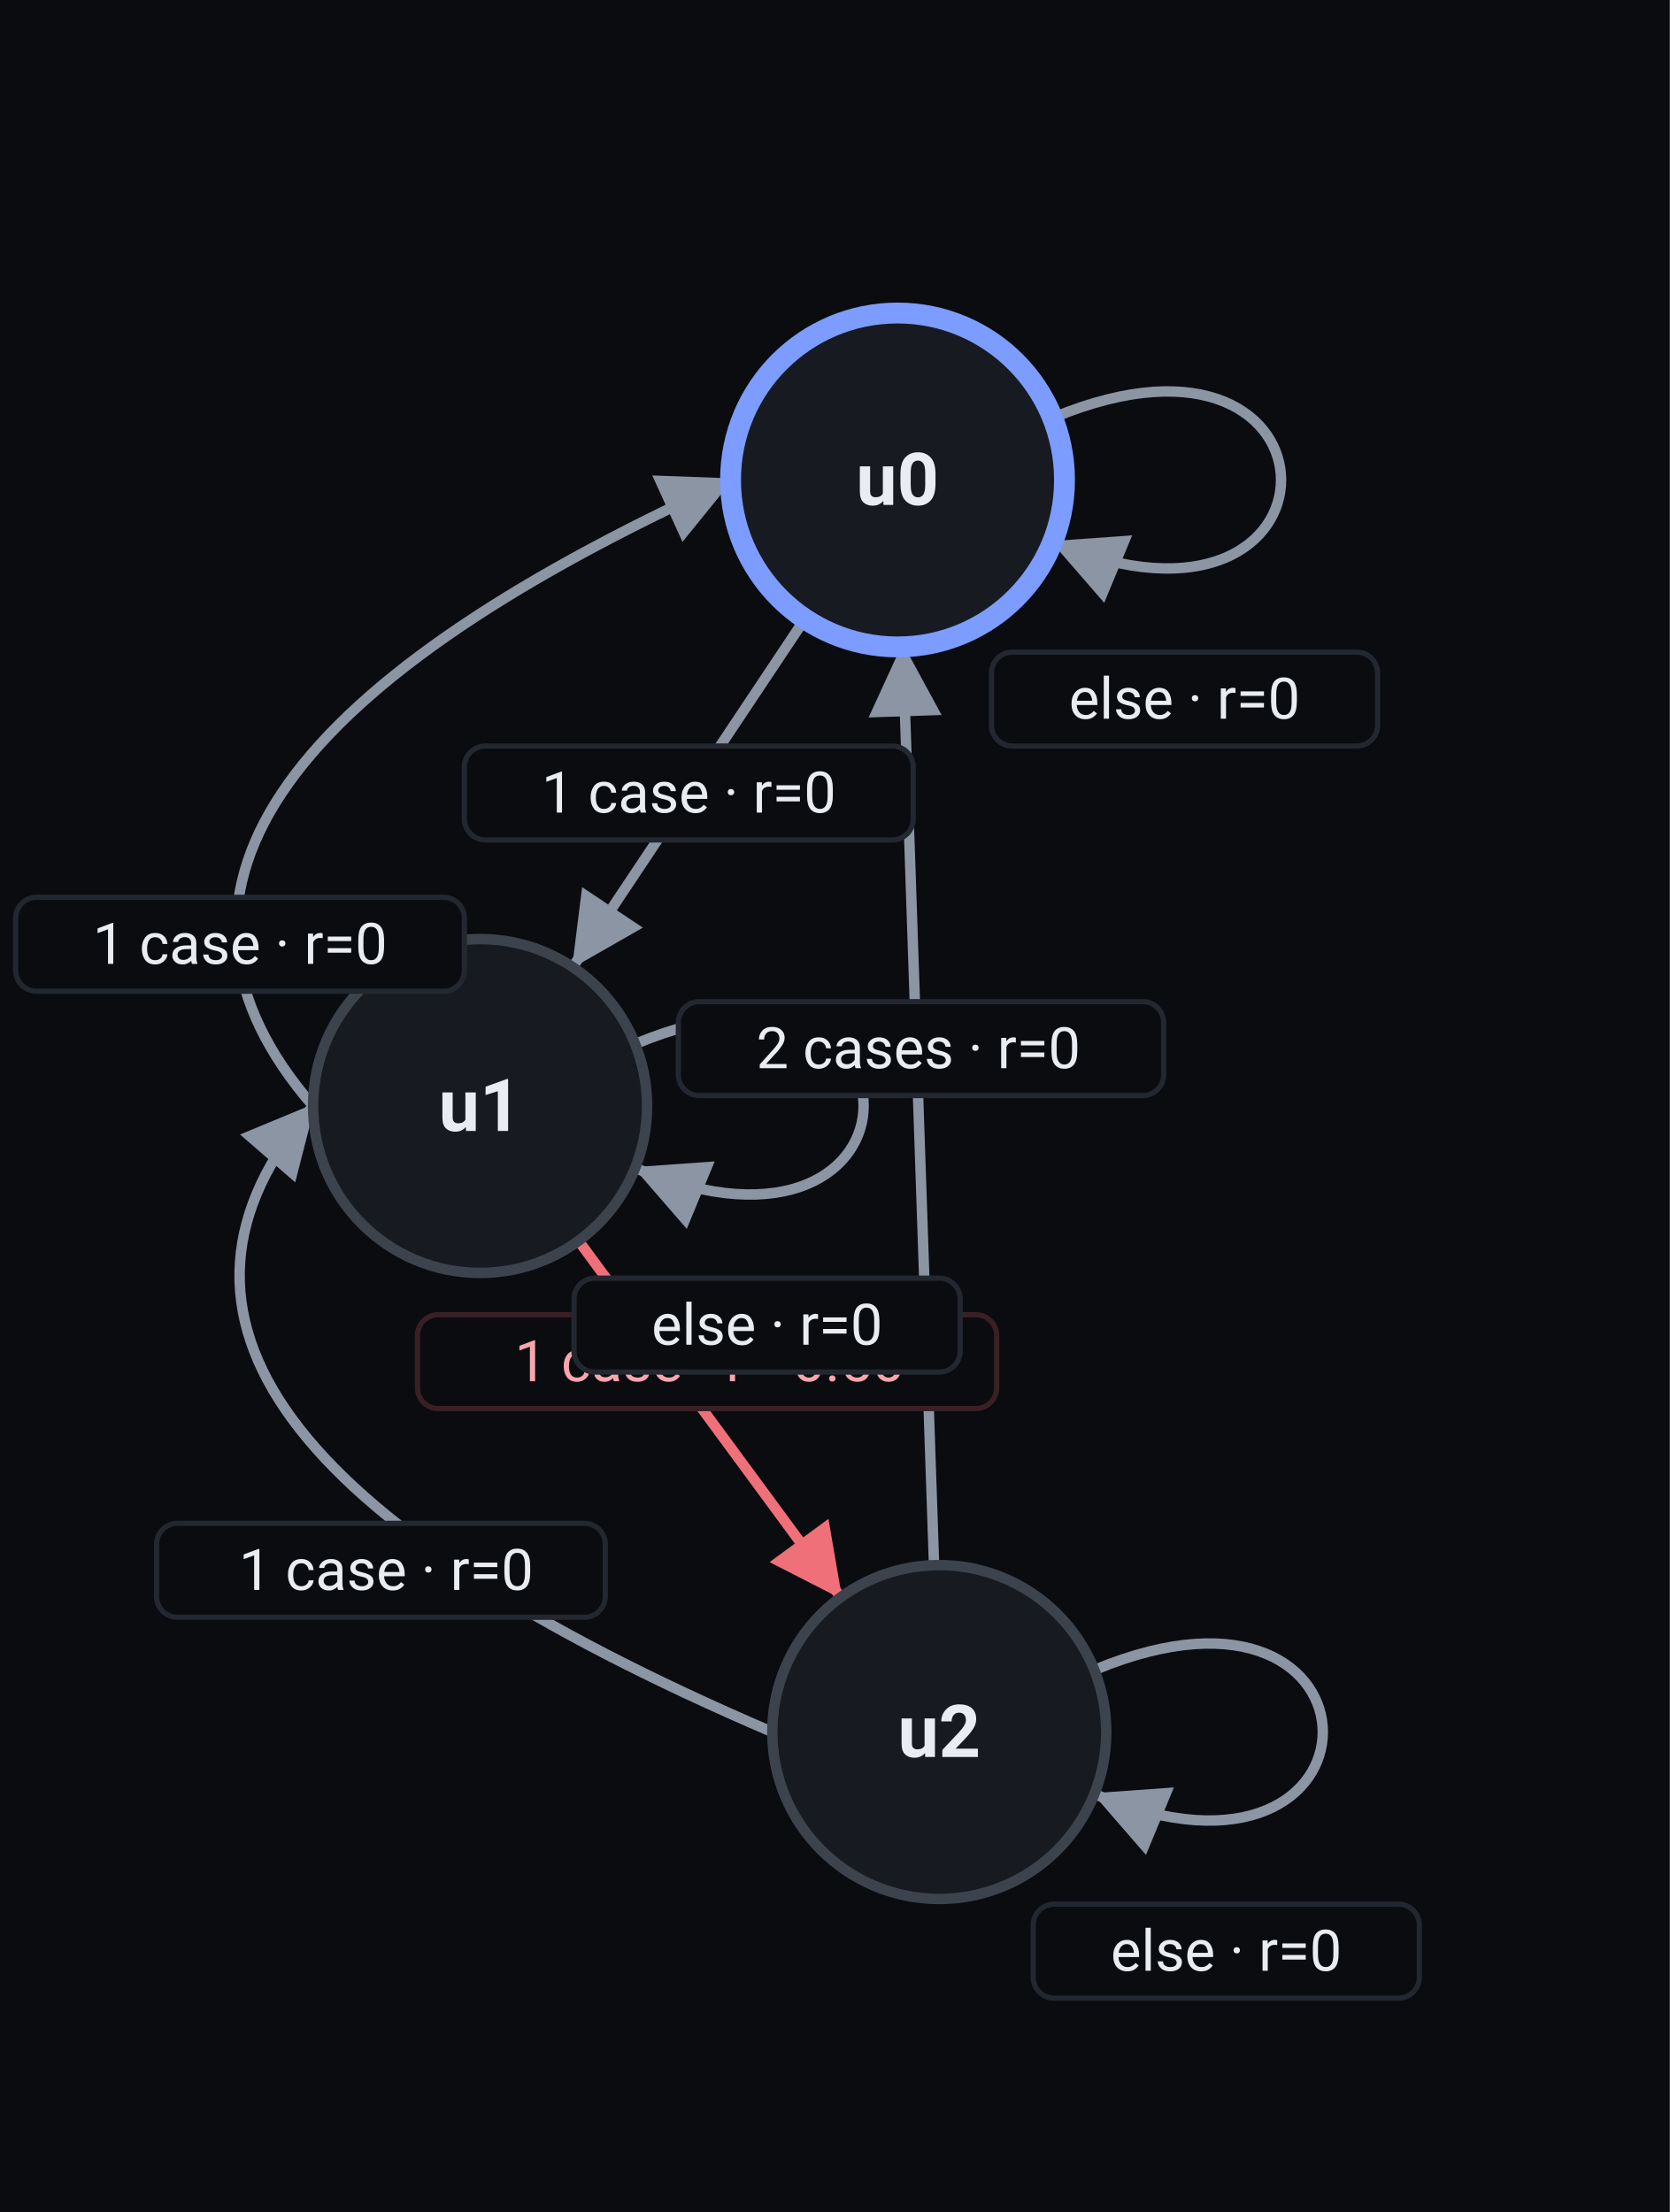
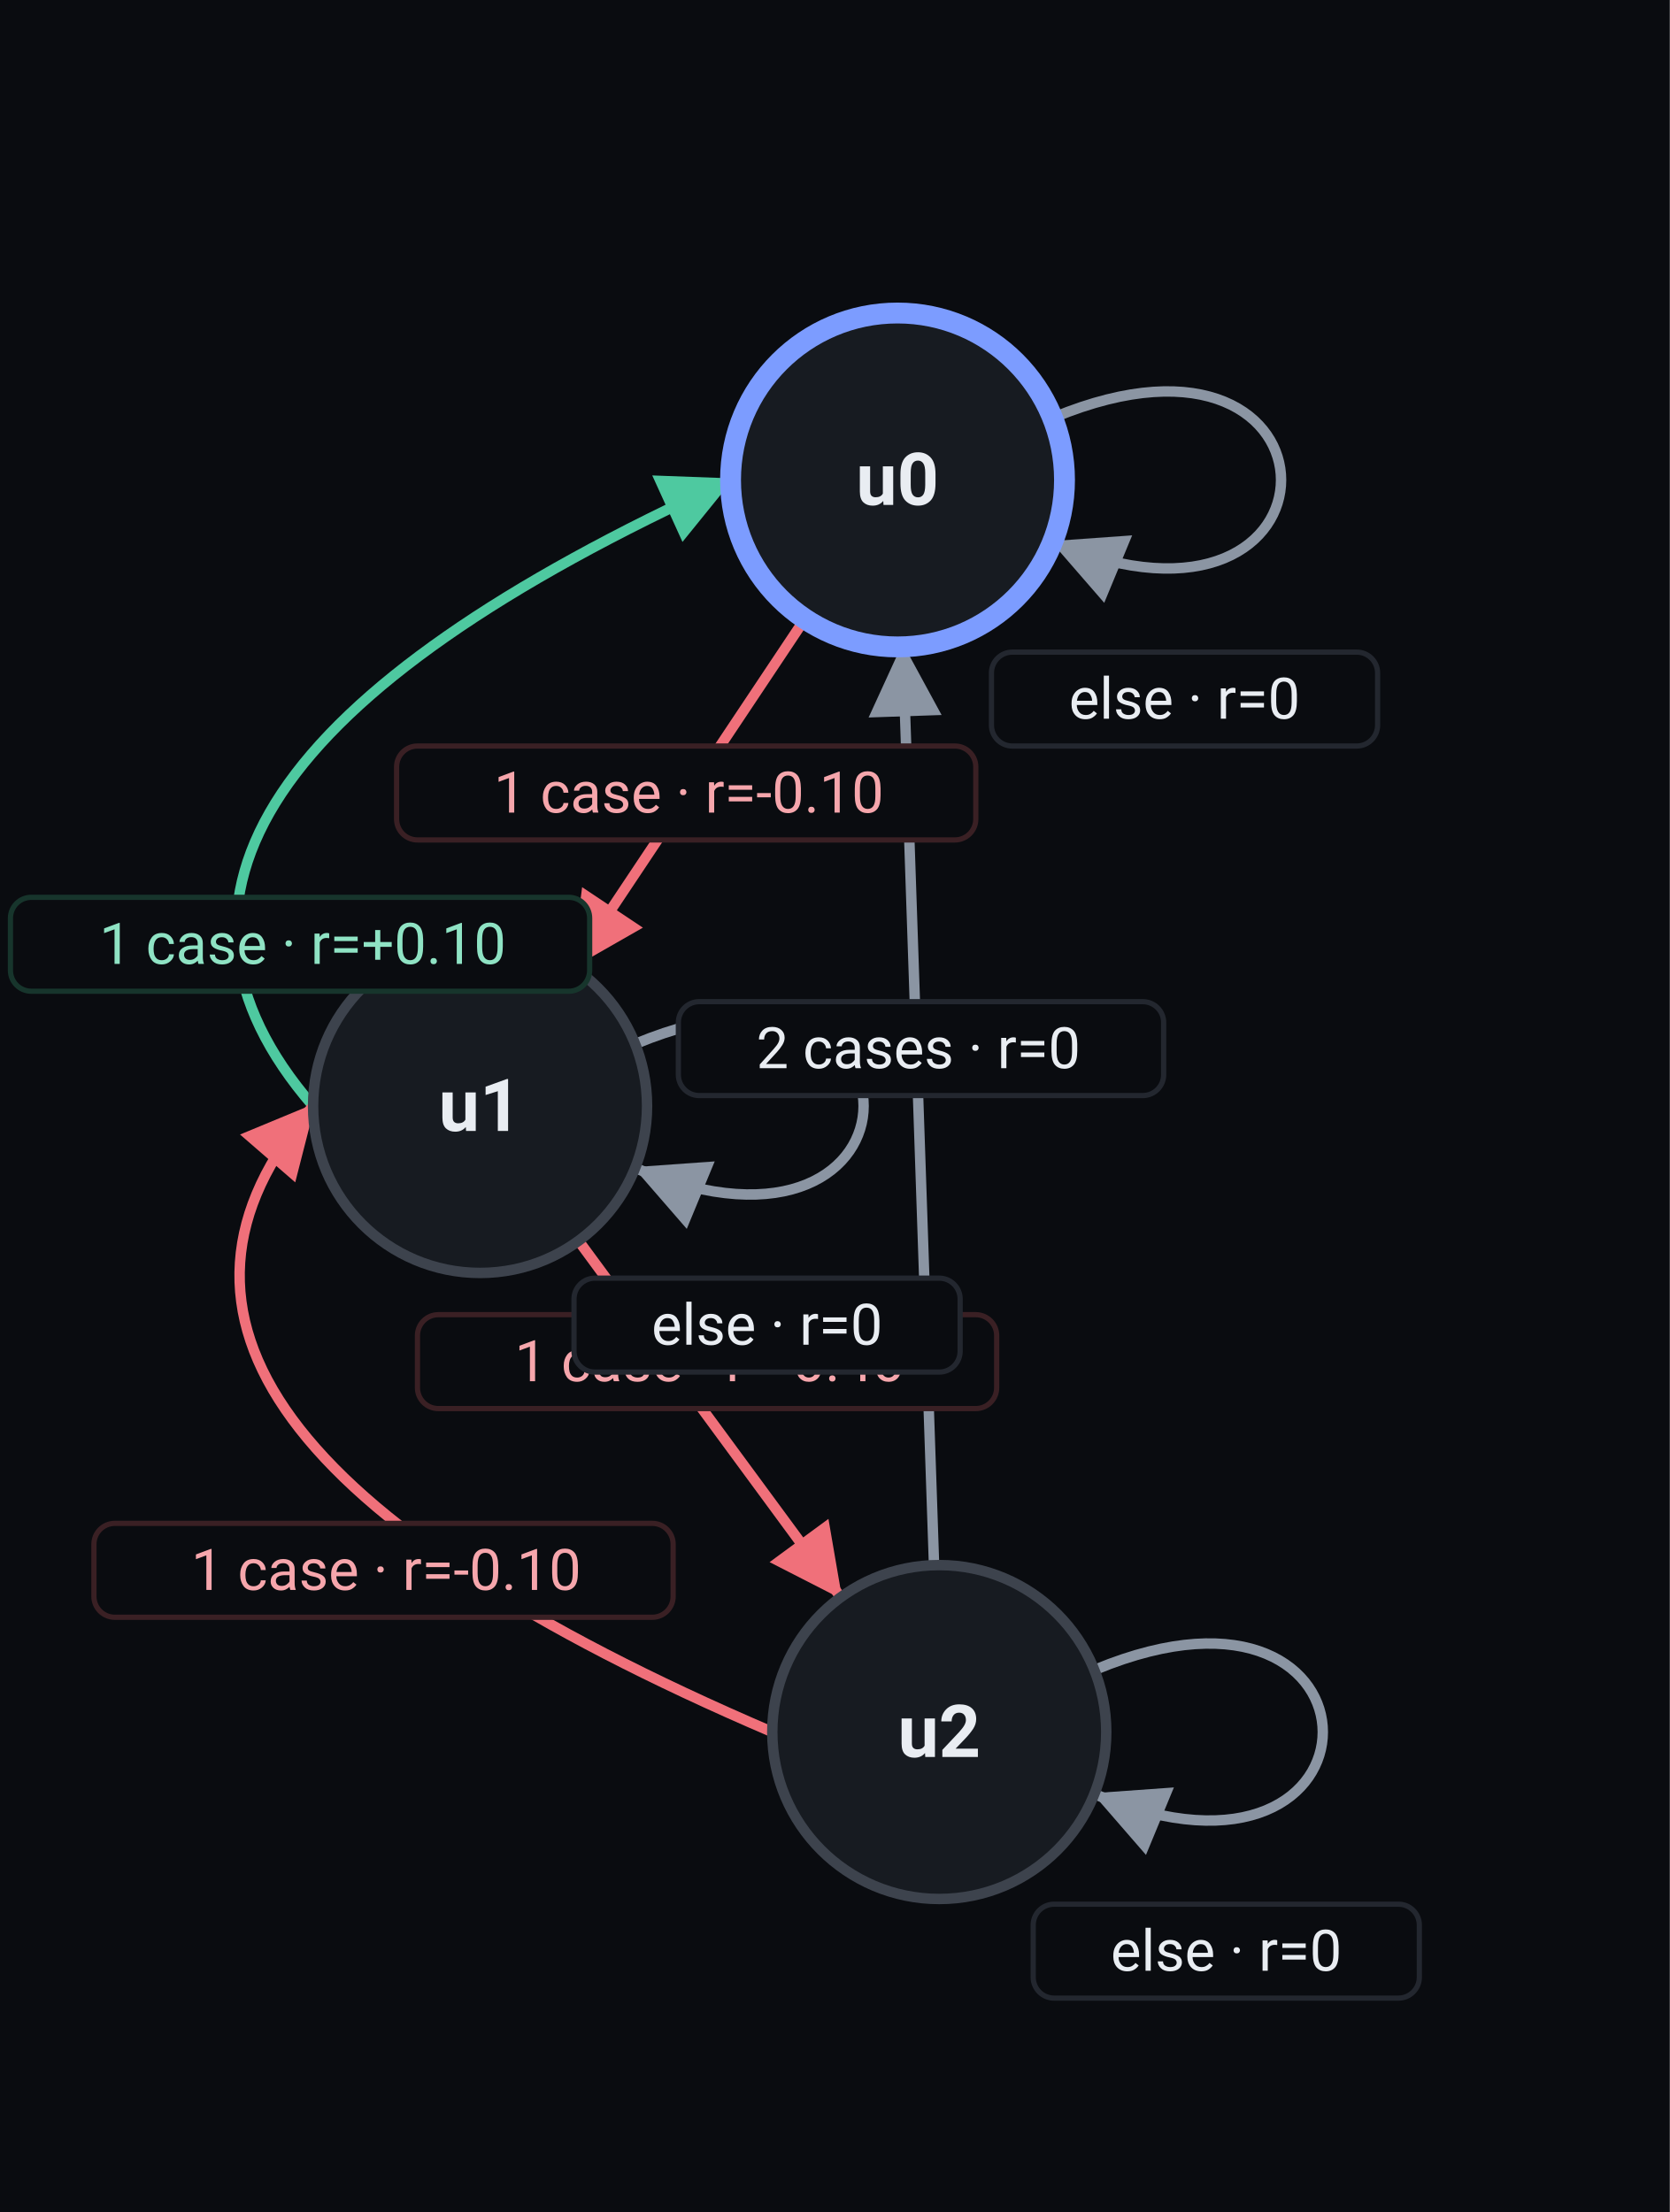
<svg xmlns="http://www.w3.org/2000/svg" width="320" height="424" viewBox="0 0 320 424" font-family="-apple-system, Segoe UI, Roboto, Helvetica, Arial, sans-serif">
  <defs>
    <marker id="arrow-positive" viewBox="0 0 10 10" refX="9.5" refY="5" markerWidth="7" markerHeight="7" orient="auto">
      <path d="M 0 0 L 10 5 L 0 10 z" fill="#4ec9a0" />
    </marker>
    <marker id="arrow-negative" viewBox="0 0 10 10" refX="9.5" refY="5" markerWidth="7" markerHeight="7" orient="auto">
      <path d="M 0 0 L 10 5 L 0 10 z" fill="#f0707a" />
    </marker>
    <marker id="arrow-zero" viewBox="0 0 10 10" refX="9.5" refY="5" markerWidth="7" markerHeight="7" orient="auto">
      <path d="M 0 0 L 10 5 L 0 10 z" fill="#8b95a3" />
    </marker>
  </defs>
  <rect width="100%" height="100%" fill="#0a0c10" />
  <g>
-     <path d="M 154 119 L 110 185" fill="none" stroke="#8b95a3" stroke-width="2" marker-end="url(#arrow-zero)" />
+     <path d="M 154 119 L 110 185" fill="none" stroke="#f0707a" stroke-width="2" marker-end="url(#arrow-negative)" />
  </g>
  <g>
    <path d="M 111 238 L 161 306" fill="none" stroke="#f0707a" stroke-width="2" marker-end="url(#arrow-negative)" />
  </g>
  <g>
-     <path d="M 60 212 Q 8 152 140 92" fill="none" stroke="#8b95a3" stroke-width="2" marker-end="url(#arrow-zero)" />
+     <path d="M 60 212 Q 8 152 140 92" fill="none" stroke="#4ec9a0" stroke-width="2" marker-end="url(#arrow-positive)" />
  </g>
  <g>
    <path d="M 179 300 L 173 124" fill="none" stroke="#8b95a3" stroke-width="2" marker-end="url(#arrow-zero)" />
  </g>
  <g>
-     <path d="M 148 332 Q 8 272 60 212" fill="none" stroke="#8b95a3" stroke-width="2" marker-end="url(#arrow-zero)" />
+     <path d="M 148 332 Q 8 272 60 212" fill="none" stroke="#f0707a" stroke-width="2" marker-end="url(#arrow-negative)" />
  </g>
  <g>
    <path d="M 202 80 C 260 56 260 128 202 104" fill="none" stroke="#8b95a3" stroke-width="2" marker-end="url(#arrow-zero)" />
  </g>
  <g>
    <path d="M 122 200 C 180 176 180 248 122 224" fill="none" stroke="#8b95a3" stroke-width="2" marker-end="url(#arrow-zero)" />
  </g>
  <g>
    <path d="M 210 320 C 268 296 268 368 210 344" fill="none" stroke="#8b95a3" stroke-width="2" marker-end="url(#arrow-zero)" />
  </g>
  <g>
    <circle cx="172" cy="92" r="32" fill="#171b21" stroke="#7c9cff" stroke-width="4" />
    <text x="172" y="92" fill="#e9edf2" font-size="14px" font-weight="600" text-anchor="middle" dominant-baseline="central">u0</text>
  </g>
  <g>
    <circle cx="92" cy="212" r="32" fill="#171b21" stroke="#3d434d" stroke-width="2" />
    <text x="92" y="212" fill="#e9edf2" font-size="14px" font-weight="600" text-anchor="middle" dominant-baseline="central">u1</text>
  </g>
  <g>
    <circle cx="180" cy="332" r="32" fill="#171b21" stroke="#3d434d" stroke-width="2" />
    <text x="180" y="332" fill="#e9edf2" font-size="14px" font-weight="600" text-anchor="middle" dominant-baseline="central">u2</text>
  </g>
-   <rect x="89" y="143" width="86" height="18" rx="4" fill="#0a0c10" stroke="#23272f" stroke-width="1" />
-   <text x="132" y="152" fill="#e9edf2" font-size="11" text-anchor="middle" dominant-baseline="central">1 case · r=0</text>
+   <rect x="76" y="143" width="111" height="18" rx="4" fill="#0a0c10" stroke="#3a2024" stroke-width="1" />
+   <text x="132" y="152" fill="#f6a6ac" font-size="11" text-anchor="middle" dominant-baseline="central">1 case · r=-0.10</text>
  <rect x="80" y="252" width="111" height="18" rx="4" fill="#0a0c10" stroke="#3a2024" stroke-width="1" />
-   <text x="136" y="261" fill="#f6a6ac" font-size="11" text-anchor="middle" dominant-baseline="central">1 case · r=-0.50</text>
-   <rect x="3" y="172" width="86" height="18" rx="4" fill="#0a0c10" stroke="#23272f" stroke-width="1" />
-   <text x="46" y="181" fill="#e9edf2" font-size="11" text-anchor="middle" dominant-baseline="central">1 case · r=0</text>
+   <text x="136" y="261" fill="#f6a6ac" font-size="11" text-anchor="middle" dominant-baseline="central">1 case · r=-0.40</text>
+   <rect x="2" y="172" width="111" height="18" rx="4" fill="#0a0c10" stroke="#17352c" stroke-width="1" />
+   <text x="58" y="181" fill="#8fe3c4" font-size="11" text-anchor="middle" dominant-baseline="central">1 case · r=+0.10</text>
  <rect x="130" y="192" width="93" height="18" rx="4" fill="#0a0c10" stroke="#23272f" stroke-width="1" />
  <text x="176" y="201" fill="#e9edf2" font-size="11" text-anchor="middle" dominant-baseline="central">2 cases · r=0</text>
-   <rect x="30" y="292" width="86" height="18" rx="4" fill="#0a0c10" stroke="#23272f" stroke-width="1" />
-   <text x="74" y="301" fill="#e9edf2" font-size="11" text-anchor="middle" dominant-baseline="central">1 case · r=0</text>
+   <rect x="18" y="292" width="111" height="18" rx="4" fill="#0a0c10" stroke="#3a2024" stroke-width="1" />
+   <text x="74" y="301" fill="#f6a6ac" font-size="11" text-anchor="middle" dominant-baseline="central">1 case · r=-0.10</text>
  <rect x="190" y="125" width="74" height="18" rx="4" fill="#0a0c10" stroke="#23272f" stroke-width="1" />
  <text x="227" y="134" fill="#e9edf2" font-size="11" text-anchor="middle" dominant-baseline="central">else · r=0</text>
  <rect x="110" y="245" width="74" height="18" rx="4" fill="#0a0c10" stroke="#23272f" stroke-width="1" />
  <text x="147" y="254" fill="#e9edf2" font-size="11" text-anchor="middle" dominant-baseline="central">else · r=0</text>
  <rect x="198" y="365" width="74" height="18" rx="4" fill="#0a0c10" stroke="#23272f" stroke-width="1" />
  <text x="235" y="374" fill="#e9edf2" font-size="11" text-anchor="middle" dominant-baseline="central">else · r=0</text>
</svg>
